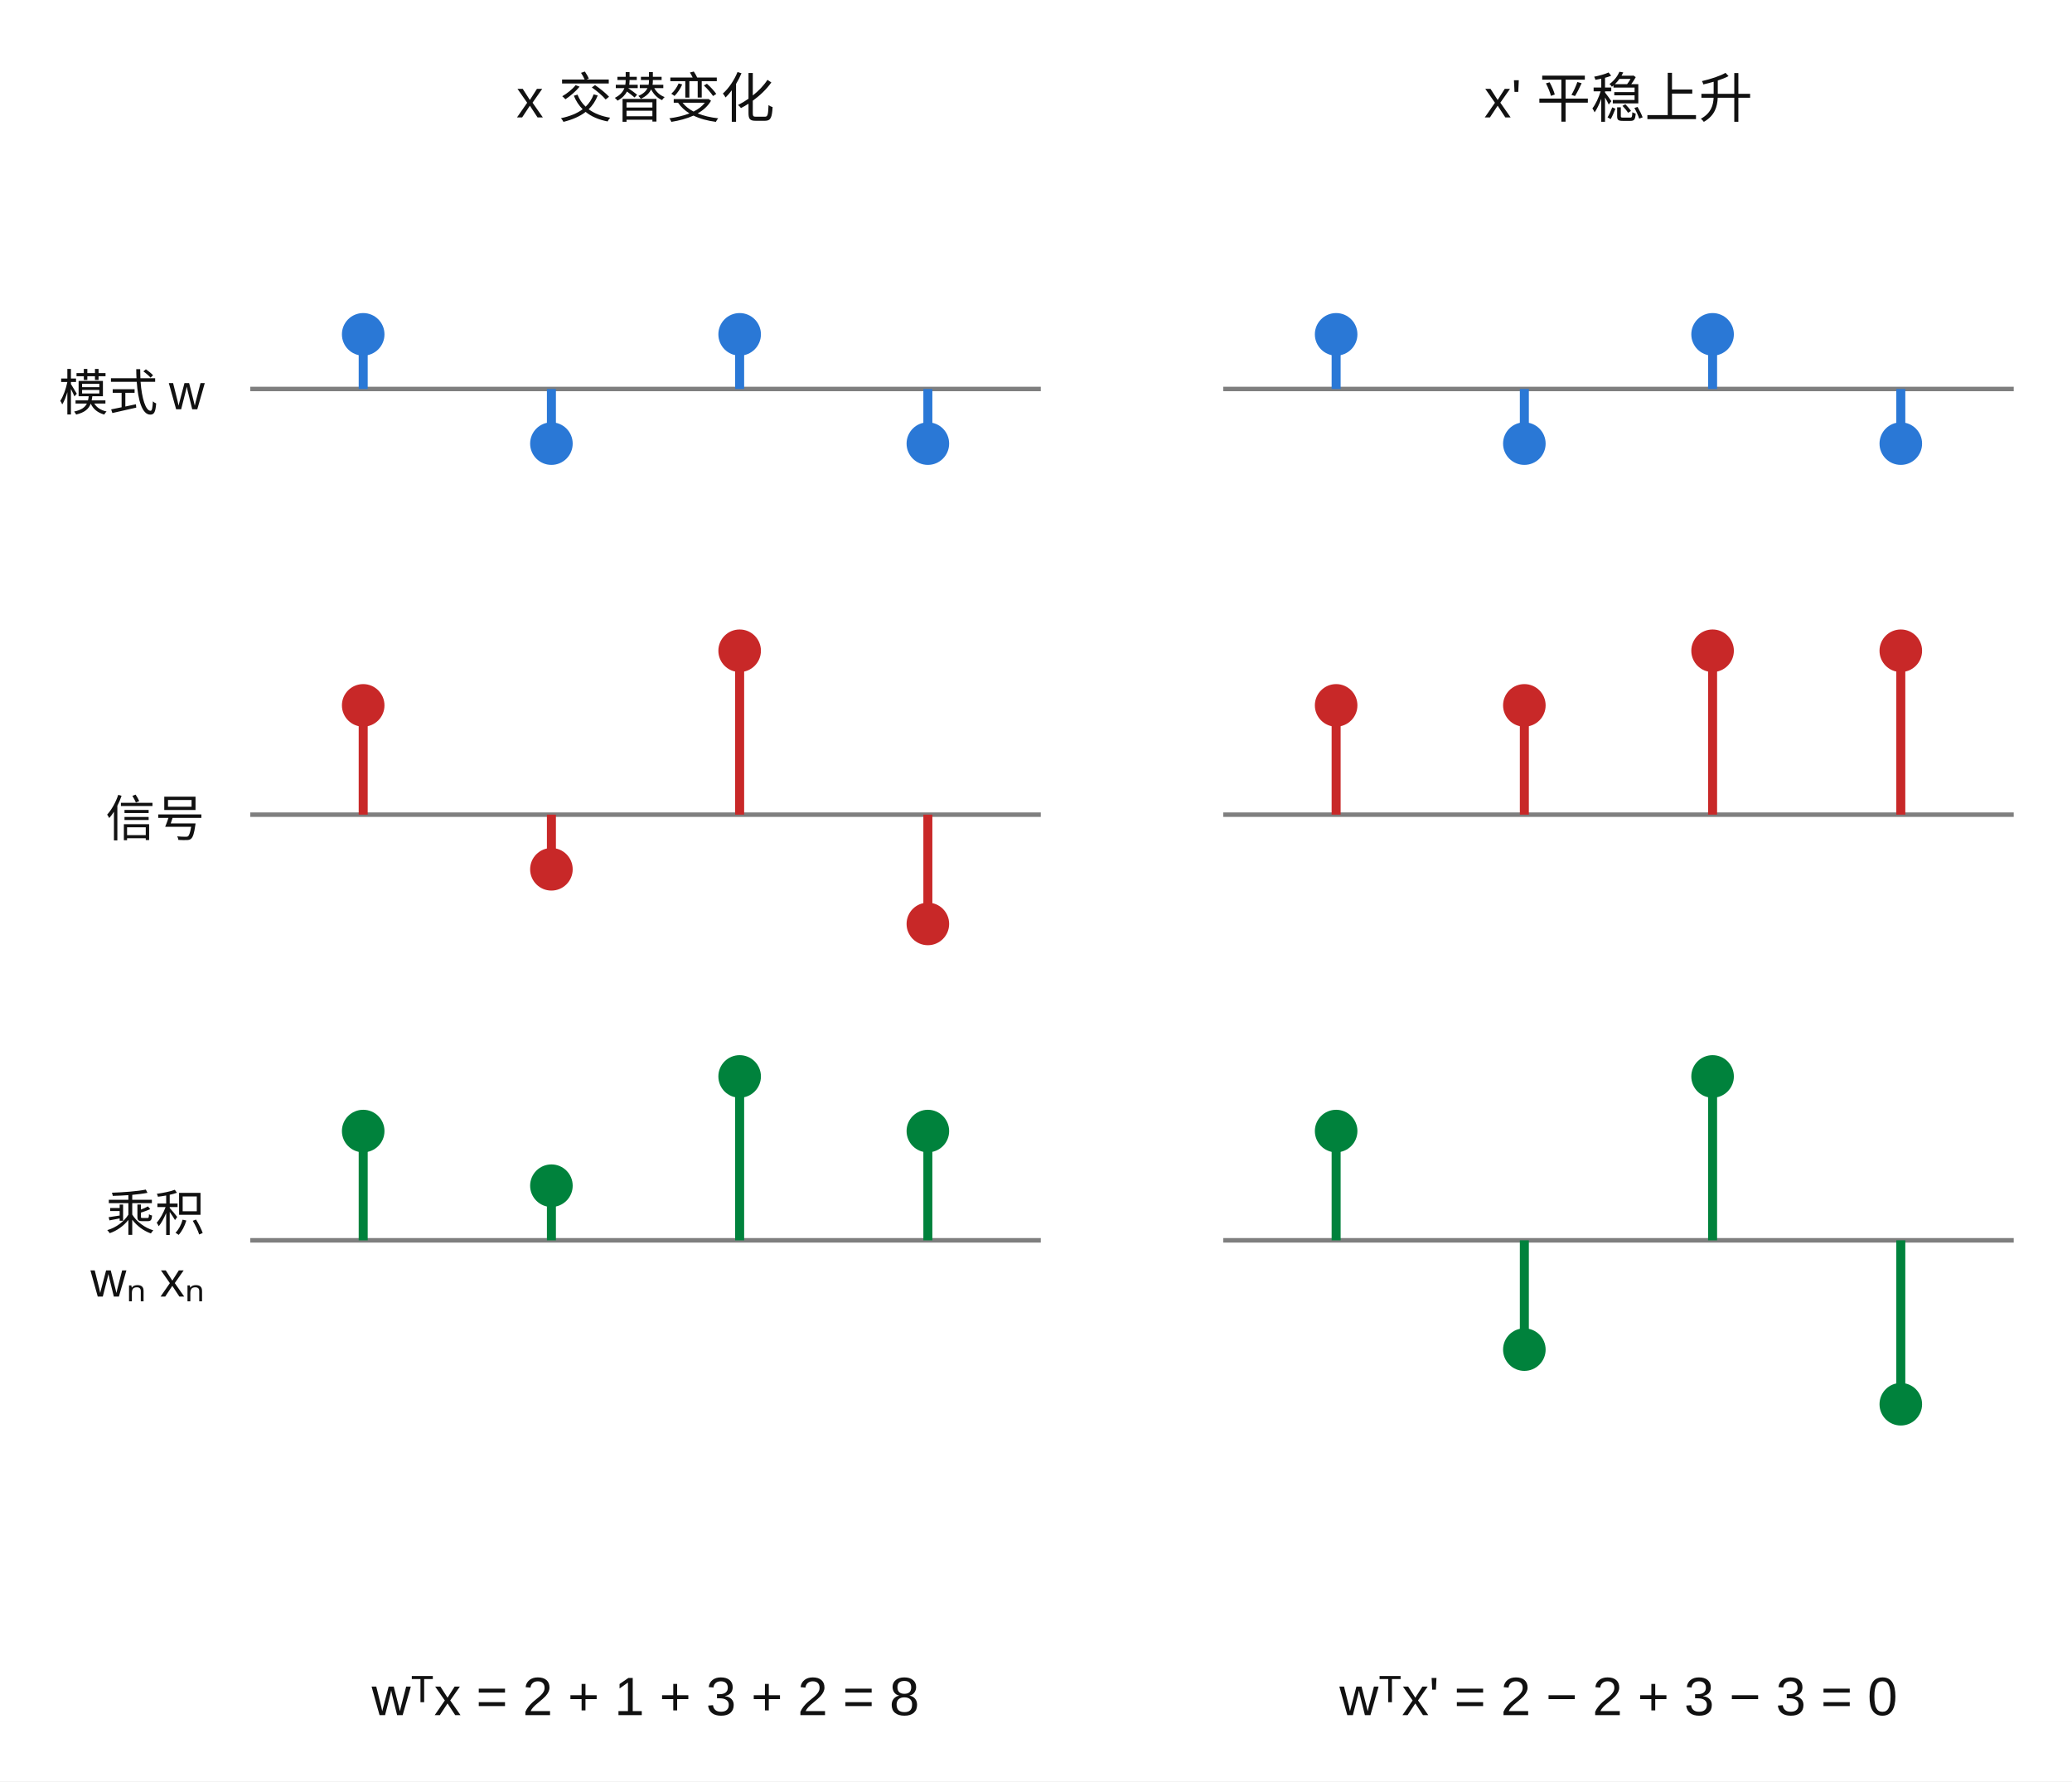
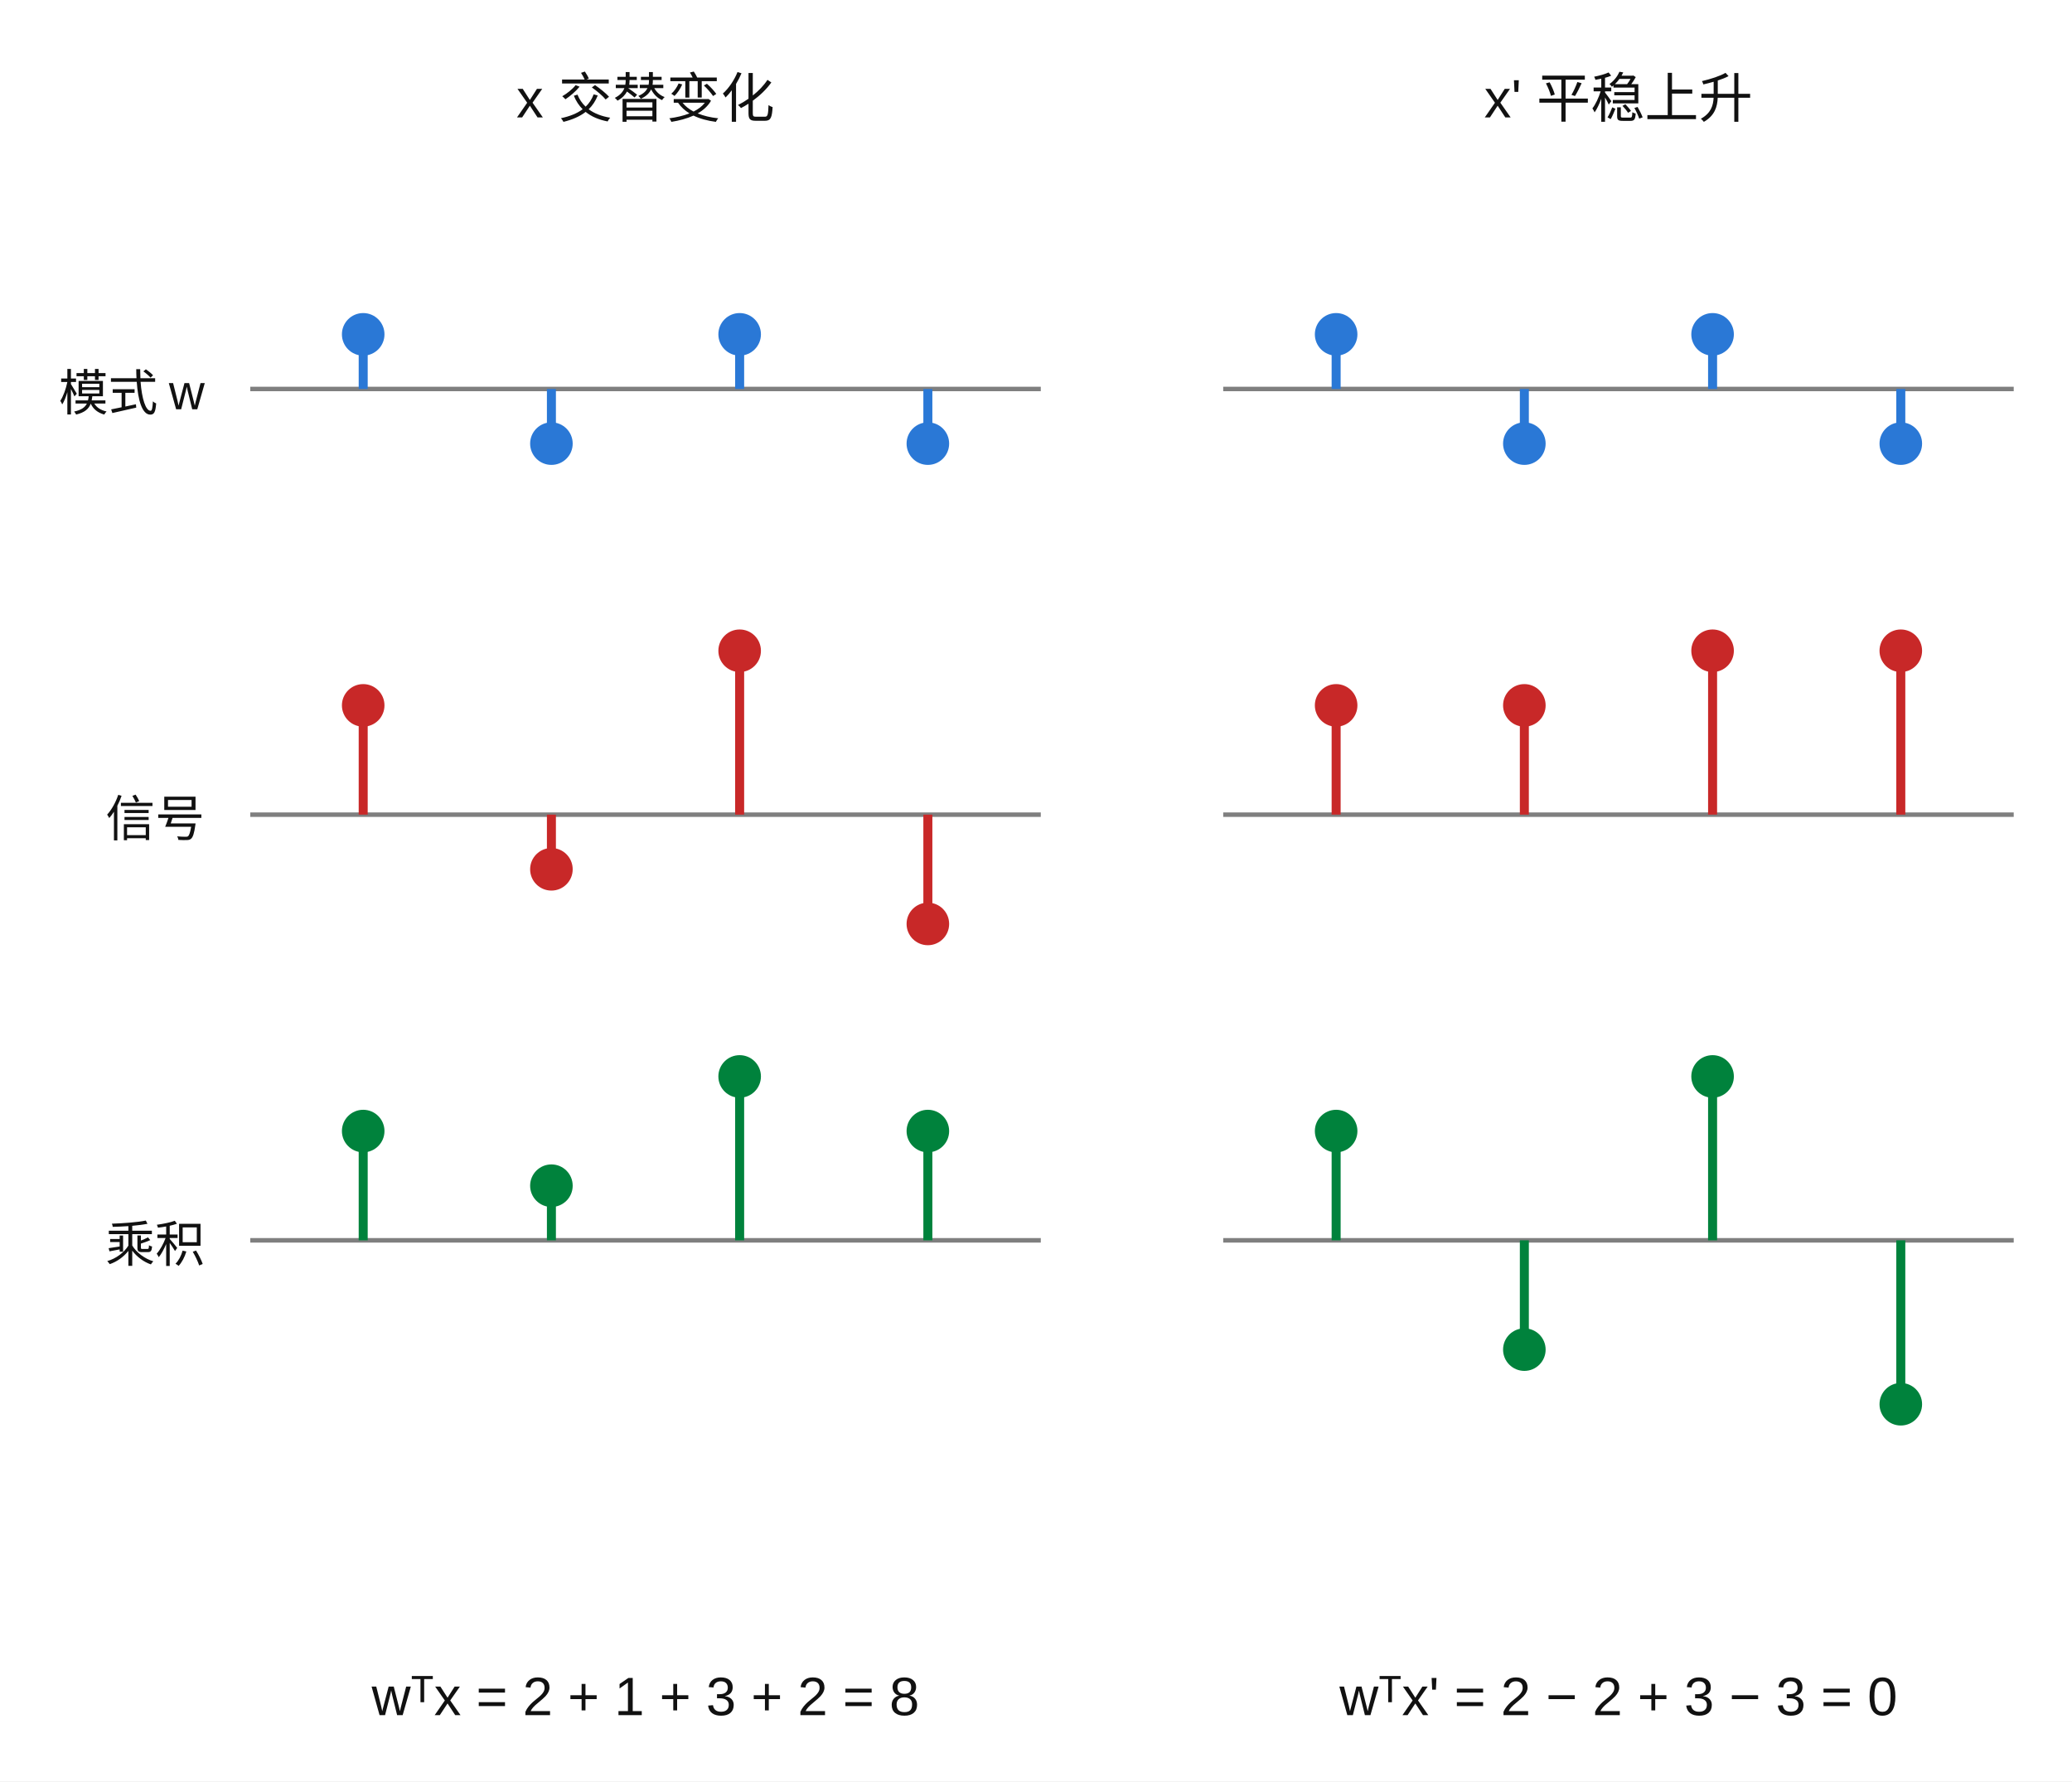
<svg xmlns="http://www.w3.org/2000/svg" width="506" height="435" viewBox="592.375 131.046 920 790.909">
  <rect x="592.375" y="131.046" width="920" height="790.909" fill="#ffffff" />
  <path d="M703.5 303.75C820.5 303.75 937.5 303.75 1054.5 303.75" fill="none" stroke="#7f7f7f" stroke-width="2" stroke-linejoin="round" stroke-linecap="butt" />
  <path d="M753.64 303.75C753.64 295.66 753.64 287.58 753.64 279.49" fill="none" stroke="#2a78d6" stroke-width="4" stroke-linejoin="round" stroke-linecap="butt" />
  <path d="M763.09 279.49C763.09 274.27 758.86 270.04 753.64 270.04C748.42 270.04 744.19 274.27 744.19 279.49C744.19 284.71 748.42 288.94 753.64 288.94C758.86 288.94 763.09 284.71 763.09 279.49" fill="#2a78d6" />
  <path d="M837.21 303.75C837.21 311.84 837.21 319.92 837.21 328.01" fill="none" stroke="#2a78d6" stroke-width="4" stroke-linejoin="round" stroke-linecap="butt" />
  <path d="M846.66 328.01C846.66 322.79 842.43 318.56 837.21 318.56C832 318.56 827.76 322.79 827.76 328.01C827.76 333.23 832 337.46 837.21 337.46C842.43 337.46 846.66 333.23 846.66 328.01" fill="#2a78d6" />
  <path d="M920.79 303.75C920.79 295.66 920.79 287.58 920.79 279.49" fill="none" stroke="#2a78d6" stroke-width="4" stroke-linejoin="round" stroke-linecap="butt" />
  <path d="M930.24 279.49C930.24 274.27 926 270.04 920.79 270.04C915.57 270.04 911.34 274.27 911.34 279.49C911.34 284.71 915.57 288.94 920.79 288.94C926 288.94 930.24 284.71 930.24 279.49" fill="#2a78d6" />
  <path d="M1004.36 303.75C1004.36 311.84 1004.36 319.92 1004.36 328.01" fill="none" stroke="#2a78d6" stroke-width="4" stroke-linejoin="round" stroke-linecap="butt" />
  <path d="M1013.81 328.01C1013.81 322.79 1009.58 318.56 1004.36 318.56C999.14 318.56 994.91 322.79 994.91 328.01C994.91 333.23 999.14 337.46 1004.36 337.46C1009.58 337.46 1013.81 333.23 1013.81 328.01" fill="#2a78d6" />
  <path d="M703.5 492.75C820.5 492.75 937.5 492.75 1054.5 492.75" fill="none" stroke="#7f7f7f" stroke-width="2" stroke-linejoin="round" stroke-linecap="butt" />
  <path d="M753.64 492.75C753.64 476.58 753.64 460.41 753.64 444.23" fill="none" stroke="#c82828" stroke-width="4" stroke-linejoin="round" stroke-linecap="butt" />
  <path d="M763.09 444.23C763.09 439.02 758.86 434.78 753.64 434.78C748.42 434.78 744.19 439.02 744.19 444.23C744.19 449.45 748.42 453.68 753.64 453.68C758.86 453.68 763.09 449.45 763.09 444.23" fill="#c82828" />
  <path d="M837.21 492.75C837.21 500.84 837.21 508.92 837.21 517.01" fill="none" stroke="#c82828" stroke-width="4" stroke-linejoin="round" stroke-linecap="butt" />
  <path d="M846.66 517.01C846.66 511.79 842.43 507.56 837.21 507.56C832 507.56 827.76 511.79 827.76 517.01C827.76 522.23 832 526.46 837.21 526.46C842.43 526.46 846.66 522.23 846.66 517.01" fill="#c82828" />
  <path d="M920.79 492.75C920.79 468.49 920.79 444.23 920.79 419.98" fill="none" stroke="#c82828" stroke-width="4" stroke-linejoin="round" stroke-linecap="butt" />
  <path d="M930.24 419.98C930.24 414.76 926 410.53 920.79 410.53C915.57 410.53 911.34 414.76 911.34 419.98C911.34 425.2 915.57 429.43 920.79 429.43C926 429.43 930.24 425.2 930.24 419.98" fill="#c82828" />
  <path d="M1004.36 492.75C1004.36 508.92 1004.36 525.09 1004.36 541.27" fill="none" stroke="#c82828" stroke-width="4" stroke-linejoin="round" stroke-linecap="butt" />
  <path d="M1013.81 541.27C1013.81 536.05 1009.58 531.82 1004.36 531.82C999.14 531.82 994.91 536.05 994.91 541.27C994.91 546.48 999.14 550.72 1004.36 550.72C1009.58 550.72 1013.81 546.48 1013.81 541.27" fill="#c82828" />
  <path d="M703.5 681.75C820.5 681.75 937.5 681.75 1054.5 681.75" fill="none" stroke="#7f7f7f" stroke-width="2" stroke-linejoin="round" stroke-linecap="butt" />
  <path d="M753.64 681.75C753.64 665.58 753.64 649.41 753.64 633.23" fill="none" stroke="#00823c" stroke-width="4" stroke-linejoin="round" stroke-linecap="butt" />
  <path d="M763.09 633.23C763.09 628.02 758.86 623.78 753.64 623.78C748.42 623.78 744.19 628.02 744.19 633.23C744.19 638.45 748.42 642.68 753.64 642.68C758.86 642.68 763.09 638.45 763.09 633.23" fill="#00823c" />
  <path d="M837.21 681.75C837.21 673.66 837.21 665.58 837.21 657.49" fill="none" stroke="#00823c" stroke-width="4" stroke-linejoin="round" stroke-linecap="butt" />
  <path d="M846.66 657.49C846.66 652.27 842.43 648.04 837.21 648.04C832 648.04 827.76 652.27 827.76 657.49C827.76 662.71 832 666.94 837.21 666.94C842.43 666.94 846.66 662.71 846.66 657.49" fill="#00823c" />
  <path d="M920.79 681.75C920.79 657.49 920.79 633.23 920.79 608.98" fill="none" stroke="#00823c" stroke-width="4" stroke-linejoin="round" stroke-linecap="butt" />
  <path d="M930.24 608.98C930.24 603.76 926 599.53 920.79 599.53C915.57 599.53 911.34 603.76 911.34 608.98C911.34 614.2 915.57 618.43 920.79 618.43C926 618.43 930.24 614.2 930.24 608.98" fill="#00823c" />
  <path d="M1004.36 681.75C1004.36 665.58 1004.36 649.41 1004.36 633.23" fill="none" stroke="#00823c" stroke-width="4" stroke-linejoin="round" stroke-linecap="butt" />
  <path d="M1013.81 633.23C1013.81 628.02 1009.58 623.78 1004.36 623.78C999.14 623.78 994.91 628.02 994.91 633.23C994.91 638.45 999.14 642.68 1004.36 642.68C1009.58 642.68 1013.81 638.45 1013.81 633.23" fill="#00823c" />
  <text x="879" y="884.25" font-size="24" font-family="Arial, Helvetica, 'Liberation Sans', 'Nimbus Sans', 'Noto Sans CJK SC', 'Microsoft YaHei', 'PingFang SC', sans-serif" fill="#111111" text-anchor="middle" dominant-baseline="central">wᵀx = 2 + 1 + 3 + 2 = 8</text>
  <path d="M1135.5 303.75C1252.5 303.75 1369.5 303.75 1486.5 303.75" fill="none" stroke="#7f7f7f" stroke-width="2" stroke-linejoin="round" stroke-linecap="butt" />
  <path d="M1185.64 303.75C1185.64 295.66 1185.64 287.58 1185.64 279.49" fill="none" stroke="#2a78d6" stroke-width="4" stroke-linejoin="round" stroke-linecap="butt" />
  <path d="M1195.09 279.49C1195.09 274.27 1190.86 270.04 1185.64 270.04C1180.42 270.04 1176.19 274.27 1176.19 279.49C1176.19 284.71 1180.42 288.94 1185.64 288.94C1190.86 288.94 1195.09 284.71 1195.09 279.49" fill="#2a78d6" />
  <path d="M1269.21 303.75C1269.21 311.84 1269.21 319.92 1269.21 328.01" fill="none" stroke="#2a78d6" stroke-width="4" stroke-linejoin="round" stroke-linecap="butt" />
  <path d="M1278.66 328.01C1278.66 322.79 1274.43 318.56 1269.21 318.56C1264 318.56 1259.76 322.79 1259.76 328.01C1259.76 333.23 1264 337.46 1269.21 337.46C1274.43 337.46 1278.66 333.23 1278.66 328.01" fill="#2a78d6" />
  <path d="M1352.79 303.75C1352.79 295.66 1352.79 287.58 1352.79 279.49" fill="none" stroke="#2a78d6" stroke-width="4" stroke-linejoin="round" stroke-linecap="butt" />
  <path d="M1362.24 279.49C1362.24 274.27 1358 270.04 1352.79 270.04C1347.57 270.04 1343.34 274.27 1343.34 279.49C1343.34 284.71 1347.57 288.94 1352.79 288.94C1358 288.94 1362.24 284.71 1362.24 279.49" fill="#2a78d6" />
  <path d="M1436.36 303.75C1436.36 311.84 1436.36 319.92 1436.36 328.01" fill="none" stroke="#2a78d6" stroke-width="4" stroke-linejoin="round" stroke-linecap="butt" />
  <path d="M1445.81 328.01C1445.81 322.79 1441.58 318.56 1436.36 318.56C1431.14 318.56 1426.91 322.79 1426.91 328.01C1426.91 333.23 1431.14 337.46 1436.36 337.46C1441.58 337.46 1445.81 333.23 1445.81 328.01" fill="#2a78d6" />
  <path d="M1135.5 492.75C1252.5 492.75 1369.5 492.75 1486.5 492.75" fill="none" stroke="#7f7f7f" stroke-width="2" stroke-linejoin="round" stroke-linecap="butt" />
  <path d="M1185.64 492.75C1185.64 476.58 1185.64 460.41 1185.64 444.23" fill="none" stroke="#c82828" stroke-width="4" stroke-linejoin="round" stroke-linecap="butt" />
  <path d="M1195.09 444.23C1195.09 439.02 1190.86 434.78 1185.64 434.78C1180.42 434.78 1176.19 439.02 1176.19 444.23C1176.19 449.45 1180.42 453.68 1185.64 453.68C1190.86 453.68 1195.09 449.45 1195.09 444.23" fill="#c82828" />
  <path d="M1269.21 492.75C1269.21 476.58 1269.21 460.41 1269.21 444.23" fill="none" stroke="#c82828" stroke-width="4" stroke-linejoin="round" stroke-linecap="butt" />
  <path d="M1278.66 444.23C1278.66 439.02 1274.43 434.78 1269.21 434.78C1264 434.78 1259.76 439.02 1259.76 444.23C1259.76 449.45 1264 453.68 1269.21 453.68C1274.43 453.68 1278.66 449.45 1278.66 444.23" fill="#c82828" />
  <path d="M1352.79 492.75C1352.79 468.49 1352.79 444.23 1352.79 419.98" fill="none" stroke="#c82828" stroke-width="4" stroke-linejoin="round" stroke-linecap="butt" />
  <path d="M1362.24 419.98C1362.24 414.76 1358 410.53 1352.79 410.53C1347.57 410.53 1343.34 414.76 1343.34 419.98C1343.34 425.2 1347.57 429.43 1352.79 429.43C1358 429.43 1362.24 425.2 1362.24 419.98" fill="#c82828" />
  <path d="M1436.36 492.75C1436.36 468.49 1436.36 444.23 1436.36 419.98" fill="none" stroke="#c82828" stroke-width="4" stroke-linejoin="round" stroke-linecap="butt" />
  <path d="M1445.81 419.98C1445.81 414.76 1441.58 410.53 1436.36 410.53C1431.14 410.53 1426.91 414.76 1426.91 419.98C1426.91 425.2 1431.14 429.43 1436.36 429.43C1441.58 429.43 1445.81 425.2 1445.81 419.98" fill="#c82828" />
  <path d="M1135.5 681.75C1252.5 681.75 1369.5 681.75 1486.5 681.75" fill="none" stroke="#7f7f7f" stroke-width="2" stroke-linejoin="round" stroke-linecap="butt" />
  <path d="M1185.64 681.75C1185.64 665.58 1185.64 649.41 1185.64 633.23" fill="none" stroke="#00823c" stroke-width="4" stroke-linejoin="round" stroke-linecap="butt" />
  <path d="M1195.09 633.23C1195.09 628.02 1190.86 623.78 1185.64 623.78C1180.42 623.78 1176.19 628.02 1176.19 633.23C1176.19 638.45 1180.42 642.68 1185.64 642.68C1190.86 642.68 1195.09 638.45 1195.09 633.23" fill="#00823c" />
  <path d="M1269.21 681.75C1269.21 697.92 1269.21 714.09 1269.21 730.27" fill="none" stroke="#00823c" stroke-width="4" stroke-linejoin="round" stroke-linecap="butt" />
  <path d="M1278.66 730.27C1278.66 725.05 1274.43 720.82 1269.21 720.82C1264 720.82 1259.76 725.05 1259.76 730.27C1259.76 735.48 1264 739.72 1269.21 739.72C1274.43 739.72 1278.66 735.48 1278.66 730.27" fill="#00823c" />
  <path d="M1352.79 681.75C1352.79 657.49 1352.79 633.23 1352.79 608.98" fill="none" stroke="#00823c" stroke-width="4" stroke-linejoin="round" stroke-linecap="butt" />
  <path d="M1362.24 608.98C1362.24 603.76 1358 599.53 1352.79 599.53C1347.57 599.53 1343.34 603.76 1343.34 608.98C1343.34 614.2 1347.57 618.43 1352.79 618.43C1358 618.43 1362.24 614.2 1362.24 608.98" fill="#00823c" />
  <path d="M1436.36 681.75C1436.36 706.01 1436.36 730.27 1436.36 754.52" fill="none" stroke="#00823c" stroke-width="4" stroke-linejoin="round" stroke-linecap="butt" />
  <path d="M1445.81 754.52C1445.81 749.3 1441.58 745.07 1436.36 745.07C1431.14 745.07 1426.91 749.3 1426.91 754.52C1426.91 759.74 1431.14 763.97 1436.36 763.97C1441.58 763.97 1445.81 759.74 1445.81 754.52" fill="#00823c" />
  <text x="1311" y="884.25" font-size="24" font-family="Arial, Helvetica, 'Liberation Sans', 'Nimbus Sans', 'Noto Sans CJK SC', 'Microsoft YaHei', 'PingFang SC', sans-serif" fill="#111111" text-anchor="middle" dominant-baseline="central">wᵀx' = 2 − 2 + 3 − 3 = 0</text>
  <text x="879" y="168.75" font-size="24" font-family="Arial, Helvetica, 'Liberation Sans', 'Nimbus Sans', 'Noto Sans CJK SC', 'Microsoft YaHei', 'PingFang SC', sans-serif" fill="#111111" text-anchor="middle" dominant-baseline="central">x 交替变化</text>
  <text x="1311" y="168.75" font-size="24" font-family="Arial, Helvetica, 'Liberation Sans', 'Nimbus Sans', 'Noto Sans CJK SC', 'Microsoft YaHei', 'PingFang SC', sans-serif" fill="#111111" text-anchor="middle" dominant-baseline="central">x' 平稳上升</text>
  <text x="683.25" y="303.75" font-size="22" font-family="Arial, Helvetica, 'Liberation Sans', 'Nimbus Sans', 'Noto Sans CJK SC', 'Microsoft YaHei', 'PingFang SC', sans-serif" fill="#111111" text-anchor="end" dominant-baseline="central">模式 w</text>
  <text x="683.25" y="492.75" font-size="22" font-family="Arial, Helvetica, 'Liberation Sans', 'Nimbus Sans', 'Noto Sans CJK SC', 'Microsoft YaHei', 'PingFang SC', sans-serif" fill="#111111" text-anchor="end" dominant-baseline="central">信号</text>
-   <text x="683.25" y="668" font-size="22" font-family="Arial, Helvetica, 'Liberation Sans', 'Nimbus Sans', 'Noto Sans CJK SC', 'Microsoft YaHei', 'PingFang SC', sans-serif" fill="#111111" text-anchor="end" dominant-baseline="central">乘积</text>
-   <text x="683.25" y="695.5" font-size="22" font-family="Arial, Helvetica, 'Liberation Sans', 'Nimbus Sans', 'Noto Sans CJK SC', 'Microsoft YaHei', 'PingFang SC', sans-serif" fill="#111111" text-anchor="end" dominant-baseline="central">wₙ xₙ</text>
+   <text x="683.25" y="681.75" font-size="22" font-family="Arial, Helvetica, 'Liberation Sans', 'Nimbus Sans', 'Noto Sans CJK SC', 'Microsoft YaHei', 'PingFang SC', sans-serif" fill="#111111" text-anchor="end" dominant-baseline="central">乘积</text>
</svg>
